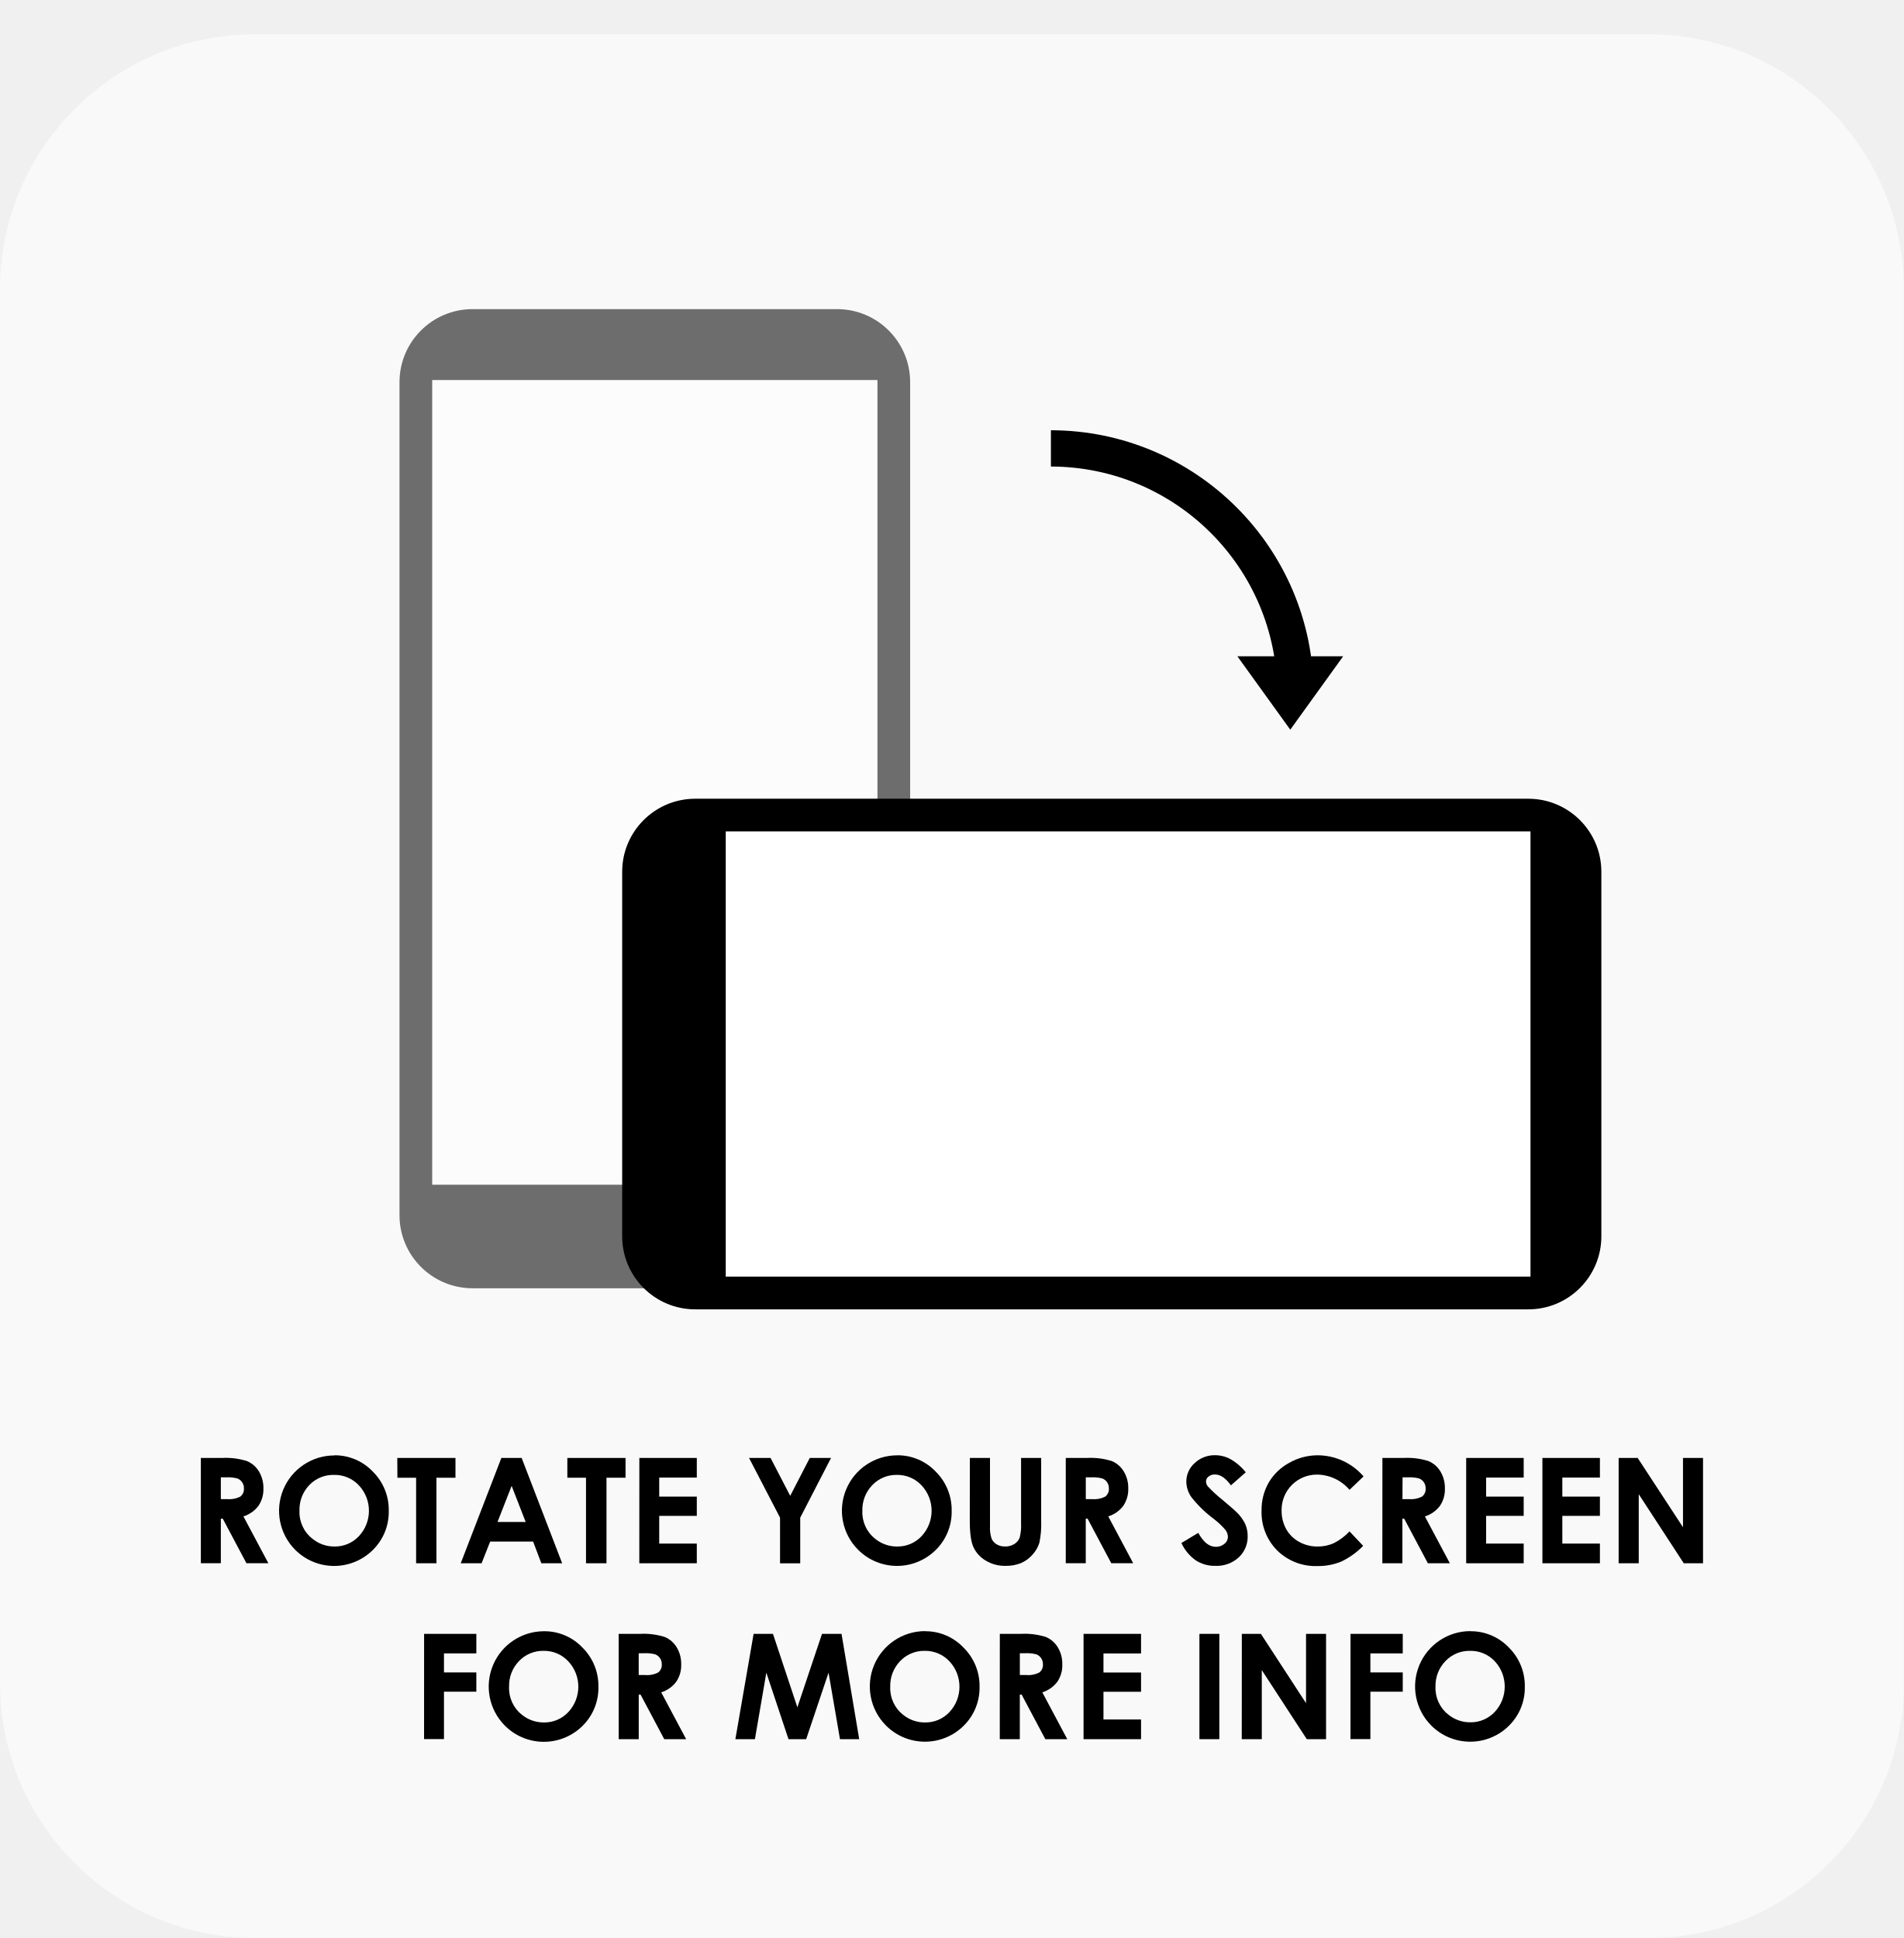
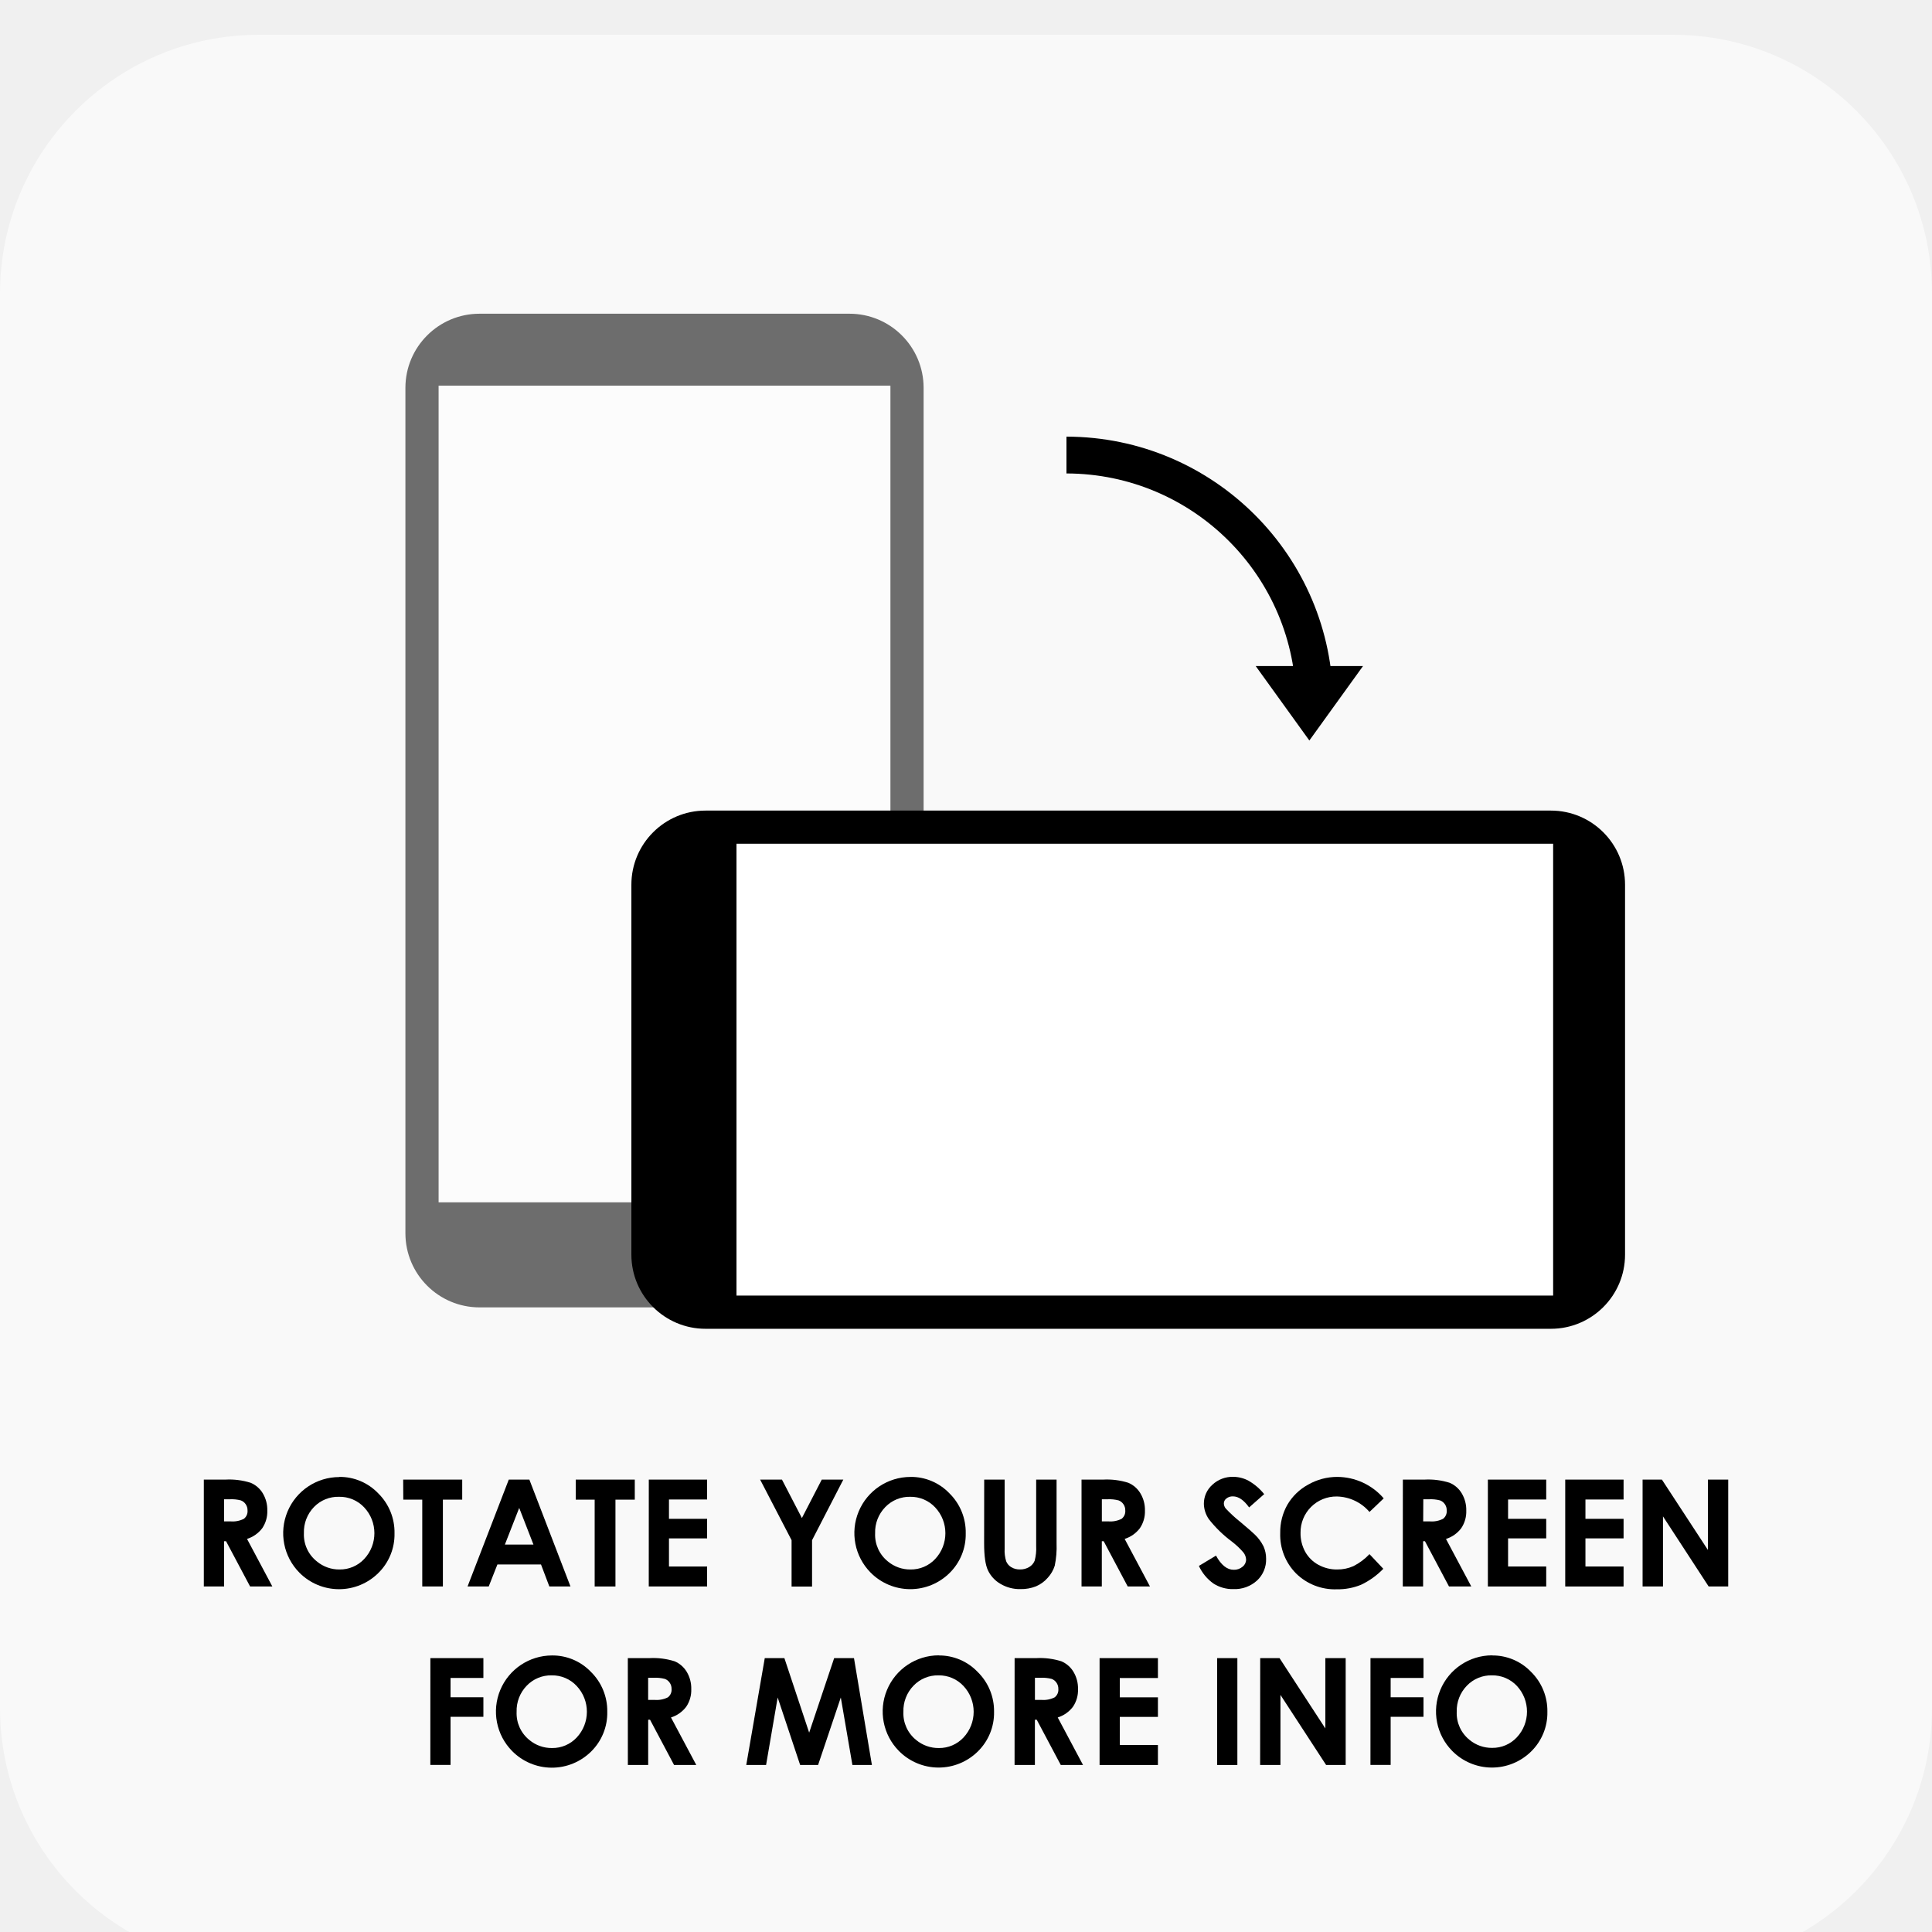
- <svg xmlns="http://www.w3.org/2000/svg" viewBox="0 0 500 509">
+ <svg xmlns="http://www.w3.org/2000/svg" viewBox="0 0 500 500">
  <defs>
    <style>.cls-1,.cls-3{fill:#fff;}.cls-1{opacity:0.59;}.cls-2{opacity:0.56;}.cls-4{fill:none;}</style>
  </defs>
  <g id="Layer_2" data-name="Layer 2">
    <rect class="cls-1" y="9" width="500" height="500" rx="67" ry="67" />
  </g>
  <g id="Layer_1" data-name="Layer 1">
    <g class="cls-2">
      <rect x="104.92" y="81.19" width="134.11" height="257.16" rx="19.19" ry="19.19" />
      <rect class="cls-3" x="113.51" y="99.81" width="116.93" height="211.35" />
    </g>
    <rect x="224.93" y="148.25" width="134.11" height="257.16" rx="19.19" ry="19.19" transform="translate(568.81 -15.15) rotate(90)" />
    <rect class="cls-3" x="237.81" y="171.16" width="116.93" height="211.35" transform="translate(573.11 -19.45) rotate(90)" />
    <path class="cls-4" d="M276,117.75A64.26,64.26,0,0,1,340.23,182" />
    <path d="M345,182h-9.57A59.54,59.54,0,0,0,276,122.53V113A69.12,69.12,0,0,1,345,182Z" />
    <polygon points="338.86 191.64 352.75 172.37 324.97 172.37 338.86 191.64" />
    <path d="M52.75,382.92h5.58a18.43,18.43,0,0,1,6.53.82A6.68,6.68,0,0,1,68,386.45a8.32,8.32,0,0,1,1.18,4.49,7.65,7.65,0,0,1-1.31,4.56,7.92,7.92,0,0,1-3.94,2.77l6.55,12.3H64.72L58.5,398.86H58v11.71H52.75ZM58,393.73h1.65a6.44,6.44,0,0,0,3.46-.66,2.48,2.48,0,0,0,.95-2.19,2.68,2.68,0,0,0-.47-1.58,2.6,2.6,0,0,0-1.26-1,9.52,9.52,0,0,0-2.89-.29H58Z" />
    <path d="M87.79,382.22a13.73,13.73,0,0,1,10.09,4.25,14.14,14.14,0,0,1,4.22,10.36,14,14,0,0,1-4.17,10.25A14.44,14.44,0,0,1,77.48,407a14.53,14.53,0,0,1,10.31-24.74Zm-.06,5.15A8.68,8.68,0,0,0,81.27,390a9.3,9.3,0,0,0-2.62,6.79A8.84,8.84,0,0,0,82,404.09a9,9,0,0,0,5.87,2.09,8.57,8.57,0,0,0,6.38-2.71,9.76,9.76,0,0,0,0-13.36A8.65,8.65,0,0,0,87.73,387.37Z" />
    <path d="M104.34,382.92h15.28v5.19h-5v22.47h-5.34V388.11h-4.91Z" />
    <path d="M131.67,382.92H137l10.64,27.66h-5.47l-2.16-5.7H128.73l-2.25,5.7H121Zm2.7,7.33-3.71,9.49h7.4Z" />
    <path d="M149,382.92h15.28v5.19h-5v22.47H153.9V388.11H149Z" />
    <path d="M167.91,382.92H183v5.15h-9.87v5H183v5.06h-9.87v7.28H183v5.17h-15.1Z" />
    <path d="M196.72,382.92h5.65l5.16,9.95,5.14-9.95h5.58l-8.09,15.68v12h-5.3v-12Z" />
    <path d="M235.62,382.22a13.74,13.74,0,0,1,10.09,4.25,14.14,14.14,0,0,1,4.22,10.36,14,14,0,0,1-4.17,10.25,14.44,14.44,0,0,1-20.46-.11,14.53,14.53,0,0,1,10.31-24.74Zm-.06,5.15a8.68,8.68,0,0,0-6.46,2.67,9.3,9.3,0,0,0-2.62,6.79,8.84,8.84,0,0,0,3.29,7.26,9,9,0,0,0,5.87,2.09,8.57,8.57,0,0,0,6.38-2.71,9.76,9.76,0,0,0,0-13.36A8.65,8.65,0,0,0,235.56,387.37Z" />
    <path d="M254.71,382.92H260V400.8a9.26,9.26,0,0,0,.4,3.27,3.25,3.25,0,0,0,1.33,1.53,4.2,4.2,0,0,0,2.25.57,4.38,4.38,0,0,0,2.4-.64,3.36,3.36,0,0,0,1.39-1.62,12.06,12.06,0,0,0,.39-3.77V382.92h5.28V399.4a23.93,23.93,0,0,1-.47,5.79,8.21,8.21,0,0,1-1.8,3.12,8.34,8.34,0,0,1-3.05,2.23,10.38,10.38,0,0,1-4,.72,9.72,9.72,0,0,1-5.24-1.38,8,8,0,0,1-3.19-3.46q-1-2.08-1-7Z" />
    <path d="M279.9,382.92h5.58a18.42,18.42,0,0,1,6.52.82,6.69,6.69,0,0,1,3.13,2.72,8.32,8.32,0,0,1,1.18,4.49A7.65,7.65,0,0,1,295,395.5a7.92,7.92,0,0,1-3.94,2.77l6.55,12.3h-5.76l-6.22-11.71h-.48v11.71H279.9Zm5.26,10.81h1.65a6.44,6.44,0,0,0,3.46-.66,2.48,2.48,0,0,0,.95-2.19,2.68,2.68,0,0,0-.47-1.58,2.6,2.6,0,0,0-1.26-1,9.52,9.52,0,0,0-2.89-.29h-1.44Z" />
    <path d="M327.17,386.68l-3.9,3.44q-2.05-2.86-4.18-2.86a2.54,2.54,0,0,0-1.7.55,1.61,1.61,0,0,0-.66,1.25,2.14,2.14,0,0,0,.47,1.32,35.71,35.71,0,0,0,3.86,3.55q3,2.52,3.65,3.18A11,11,0,0,1,327,400.2a7.72,7.72,0,0,1,.67,3.22,7.39,7.39,0,0,1-2.35,5.62,8.58,8.58,0,0,1-6.14,2.22,9.12,9.12,0,0,1-5.15-1.45,11.43,11.43,0,0,1-3.76-4.55l4.43-2.67q2,3.67,4.59,3.67a3.38,3.38,0,0,0,2.28-.79,2.35,2.35,0,0,0,.92-1.82,3.15,3.15,0,0,0-.7-1.88,20.1,20.1,0,0,0-3.07-2.88,31,31,0,0,1-5.84-5.69,7.23,7.23,0,0,1-1.32-4,6.53,6.53,0,0,1,2.19-4.94,7.61,7.61,0,0,1,5.41-2.06,8.54,8.54,0,0,1,3.94,1A14.37,14.37,0,0,1,327.17,386.68Z" />
    <path d="M358.1,387.78l-3.68,3.51a11.4,11.4,0,0,0-8.45-4,9.26,9.26,0,0,0-9.39,9.39,9.88,9.88,0,0,0,1.2,4.91,8.62,8.62,0,0,0,3.4,3.37,9.87,9.87,0,0,0,4.88,1.22,10.06,10.06,0,0,0,4.19-.86,15,15,0,0,0,4.17-3.11L358,406a19.6,19.6,0,0,1-5.79,4.15,15.81,15.81,0,0,1-6.22,1.16,14.32,14.32,0,0,1-10.56-4.09,14.16,14.16,0,0,1-4.11-10.48,14.35,14.35,0,0,1,1.87-7.35,13.92,13.92,0,0,1,5.36-5.17,15.12,15.12,0,0,1,7.51-2,15.94,15.94,0,0,1,12.05,5.56Z" />
    <path d="M363.06,382.92h5.58a18.42,18.42,0,0,1,6.52.82,6.69,6.69,0,0,1,3.13,2.72,8.32,8.32,0,0,1,1.18,4.49,7.65,7.65,0,0,1-1.31,4.56,7.92,7.92,0,0,1-3.94,2.77l6.55,12.3H375l-6.22-11.71h-.48v11.71h-5.26Zm5.26,10.81H370a6.44,6.44,0,0,0,3.46-.66,2.48,2.48,0,0,0,.95-2.19,2.68,2.68,0,0,0-.47-1.58,2.6,2.6,0,0,0-1.26-1,9.52,9.52,0,0,0-2.89-.29h-1.44Z" />
    <path d="M385.06,382.92h15.1v5.15h-9.87v5h9.87v5.06h-9.87v7.28h9.87v5.17h-15.1Z" />
    <path d="M405.08,382.92h15.1v5.15h-9.87v5h9.87v5.06h-9.87v7.28h9.87v5.17h-15.1Z" />
    <path d="M425.1,382.92h5L442,401.12v-18.2h5.26v27.66h-5.06l-11.82-18.14v18.14H425.1Z" />
    <path d="M111.38,429.12h13.72v5.13h-8.5v5h8.5v5.06h-8.5v12.45h-5.23Z" />
    <path d="M142.84,428.43a13.73,13.73,0,0,1,10.09,4.25A14.14,14.14,0,0,1,157.16,443,14,14,0,0,1,153,453.28a14.44,14.44,0,0,1-20.46-.11,14.53,14.53,0,0,1,10.31-24.74Zm-.06,5.15a8.68,8.68,0,0,0-6.46,2.67,9.3,9.3,0,0,0-2.62,6.79,8.84,8.84,0,0,0,3.29,7.26,9,9,0,0,0,5.87,2.09,8.57,8.57,0,0,0,6.38-2.71,9.76,9.76,0,0,0,0-13.36A8.65,8.65,0,0,0,142.79,433.58Z" />
    <path d="M162.48,429.12h5.58a18.43,18.43,0,0,1,6.53.82,6.68,6.68,0,0,1,3.13,2.72,8.32,8.32,0,0,1,1.18,4.49,7.65,7.65,0,0,1-1.31,4.56,7.92,7.92,0,0,1-3.94,2.77l6.55,12.3h-5.75l-6.22-11.71h-.48v11.71h-5.26Zm5.26,10.81h1.65a6.44,6.44,0,0,0,3.46-.66,2.48,2.48,0,0,0,.95-2.19,2.68,2.68,0,0,0-.47-1.58,2.6,2.6,0,0,0-1.26-1,9.52,9.52,0,0,0-2.89-.29h-1.44Z" />
    <path d="M197.92,429.12H203l6.41,19.29,6.47-19.29h5.13l4.64,27.66H220.6l-3-17.47-5.88,17.47h-4.64l-5.82-17.47-3,17.47h-5.13Z" />
    <path d="M242.94,428.43A13.74,13.74,0,0,1,253,432.68,14.14,14.14,0,0,1,257.26,443a14,14,0,0,1-4.17,10.25,14.44,14.44,0,0,1-20.46-.11,14.53,14.53,0,0,1,10.31-24.74Zm-.06,5.15a8.68,8.68,0,0,0-6.46,2.67,9.3,9.3,0,0,0-2.62,6.79,8.84,8.84,0,0,0,3.29,7.26,9,9,0,0,0,5.87,2.09,8.57,8.57,0,0,0,6.38-2.71,9.76,9.76,0,0,0,0-13.36A8.66,8.66,0,0,0,242.88,433.58Z" />
    <path d="M262.58,429.12h5.58a18.42,18.42,0,0,1,6.52.82,6.69,6.69,0,0,1,3.13,2.72,8.32,8.32,0,0,1,1.18,4.49,7.65,7.65,0,0,1-1.31,4.56,7.92,7.92,0,0,1-3.94,2.77l6.55,12.3h-5.76l-6.22-11.71h-.48v11.71h-5.26Zm5.26,10.81h1.65a6.44,6.44,0,0,0,3.46-.66,2.48,2.48,0,0,0,.95-2.19,2.68,2.68,0,0,0-.47-1.58,2.6,2.6,0,0,0-1.26-1,9.52,9.52,0,0,0-2.89-.29h-1.44Z" />
    <path d="M284.57,429.12h15.1v5.15H289.8v5h9.87v5.06H289.8v7.28h9.87v5.17h-15.1Z" />
    <path d="M315,429.12h5.23v27.66H315Z" />
    <path d="M326.14,429.12h5L343,447.32v-18.2h5.26v27.66h-5.06l-11.82-18.14v18.14h-5.26Z" />
    <path d="M354.68,429.12h13.72v5.13h-8.5v5h8.5v5.06h-8.5v12.45h-5.23Z" />
    <path d="M386.15,428.43a13.74,13.74,0,0,1,10.09,4.25A14.14,14.14,0,0,1,400.46,443a14,14,0,0,1-4.17,10.25,14.44,14.44,0,0,1-20.46-.11,14.53,14.53,0,0,1,10.31-24.74Zm-.06,5.15a8.68,8.68,0,0,0-6.46,2.67A9.3,9.3,0,0,0,377,443a8.84,8.84,0,0,0,3.29,7.26,9,9,0,0,0,5.87,2.09,8.57,8.57,0,0,0,6.38-2.71,9.76,9.76,0,0,0,0-13.36A8.65,8.65,0,0,0,386.09,433.58Z" />
  </g>
</svg>
